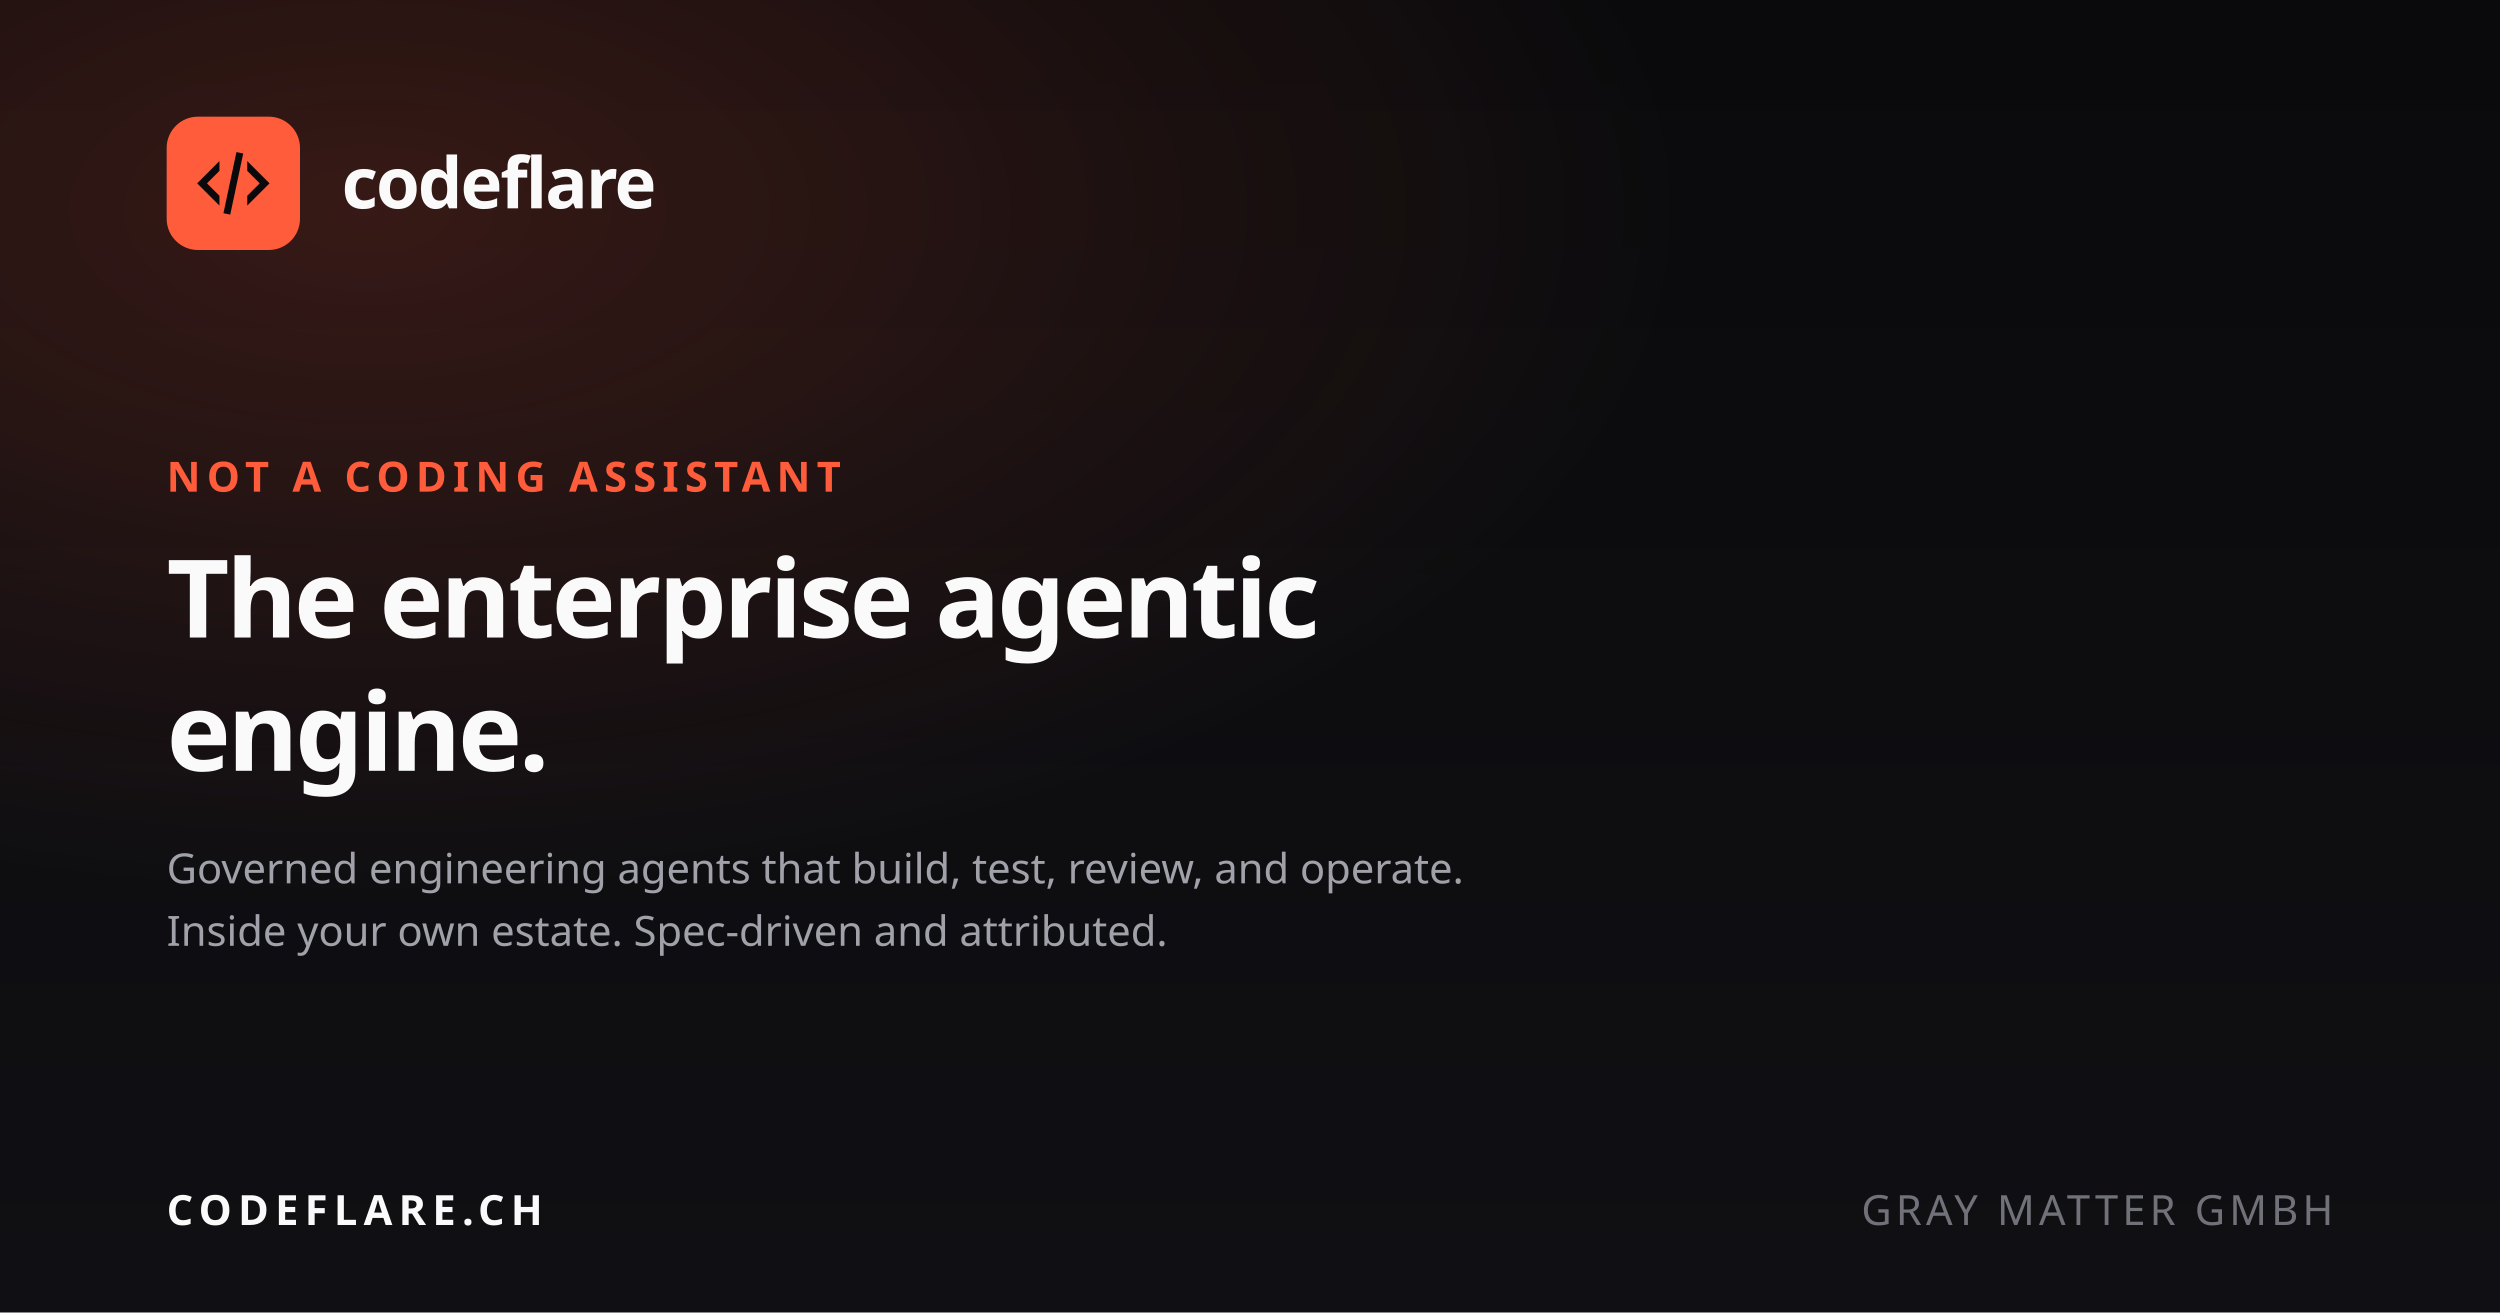
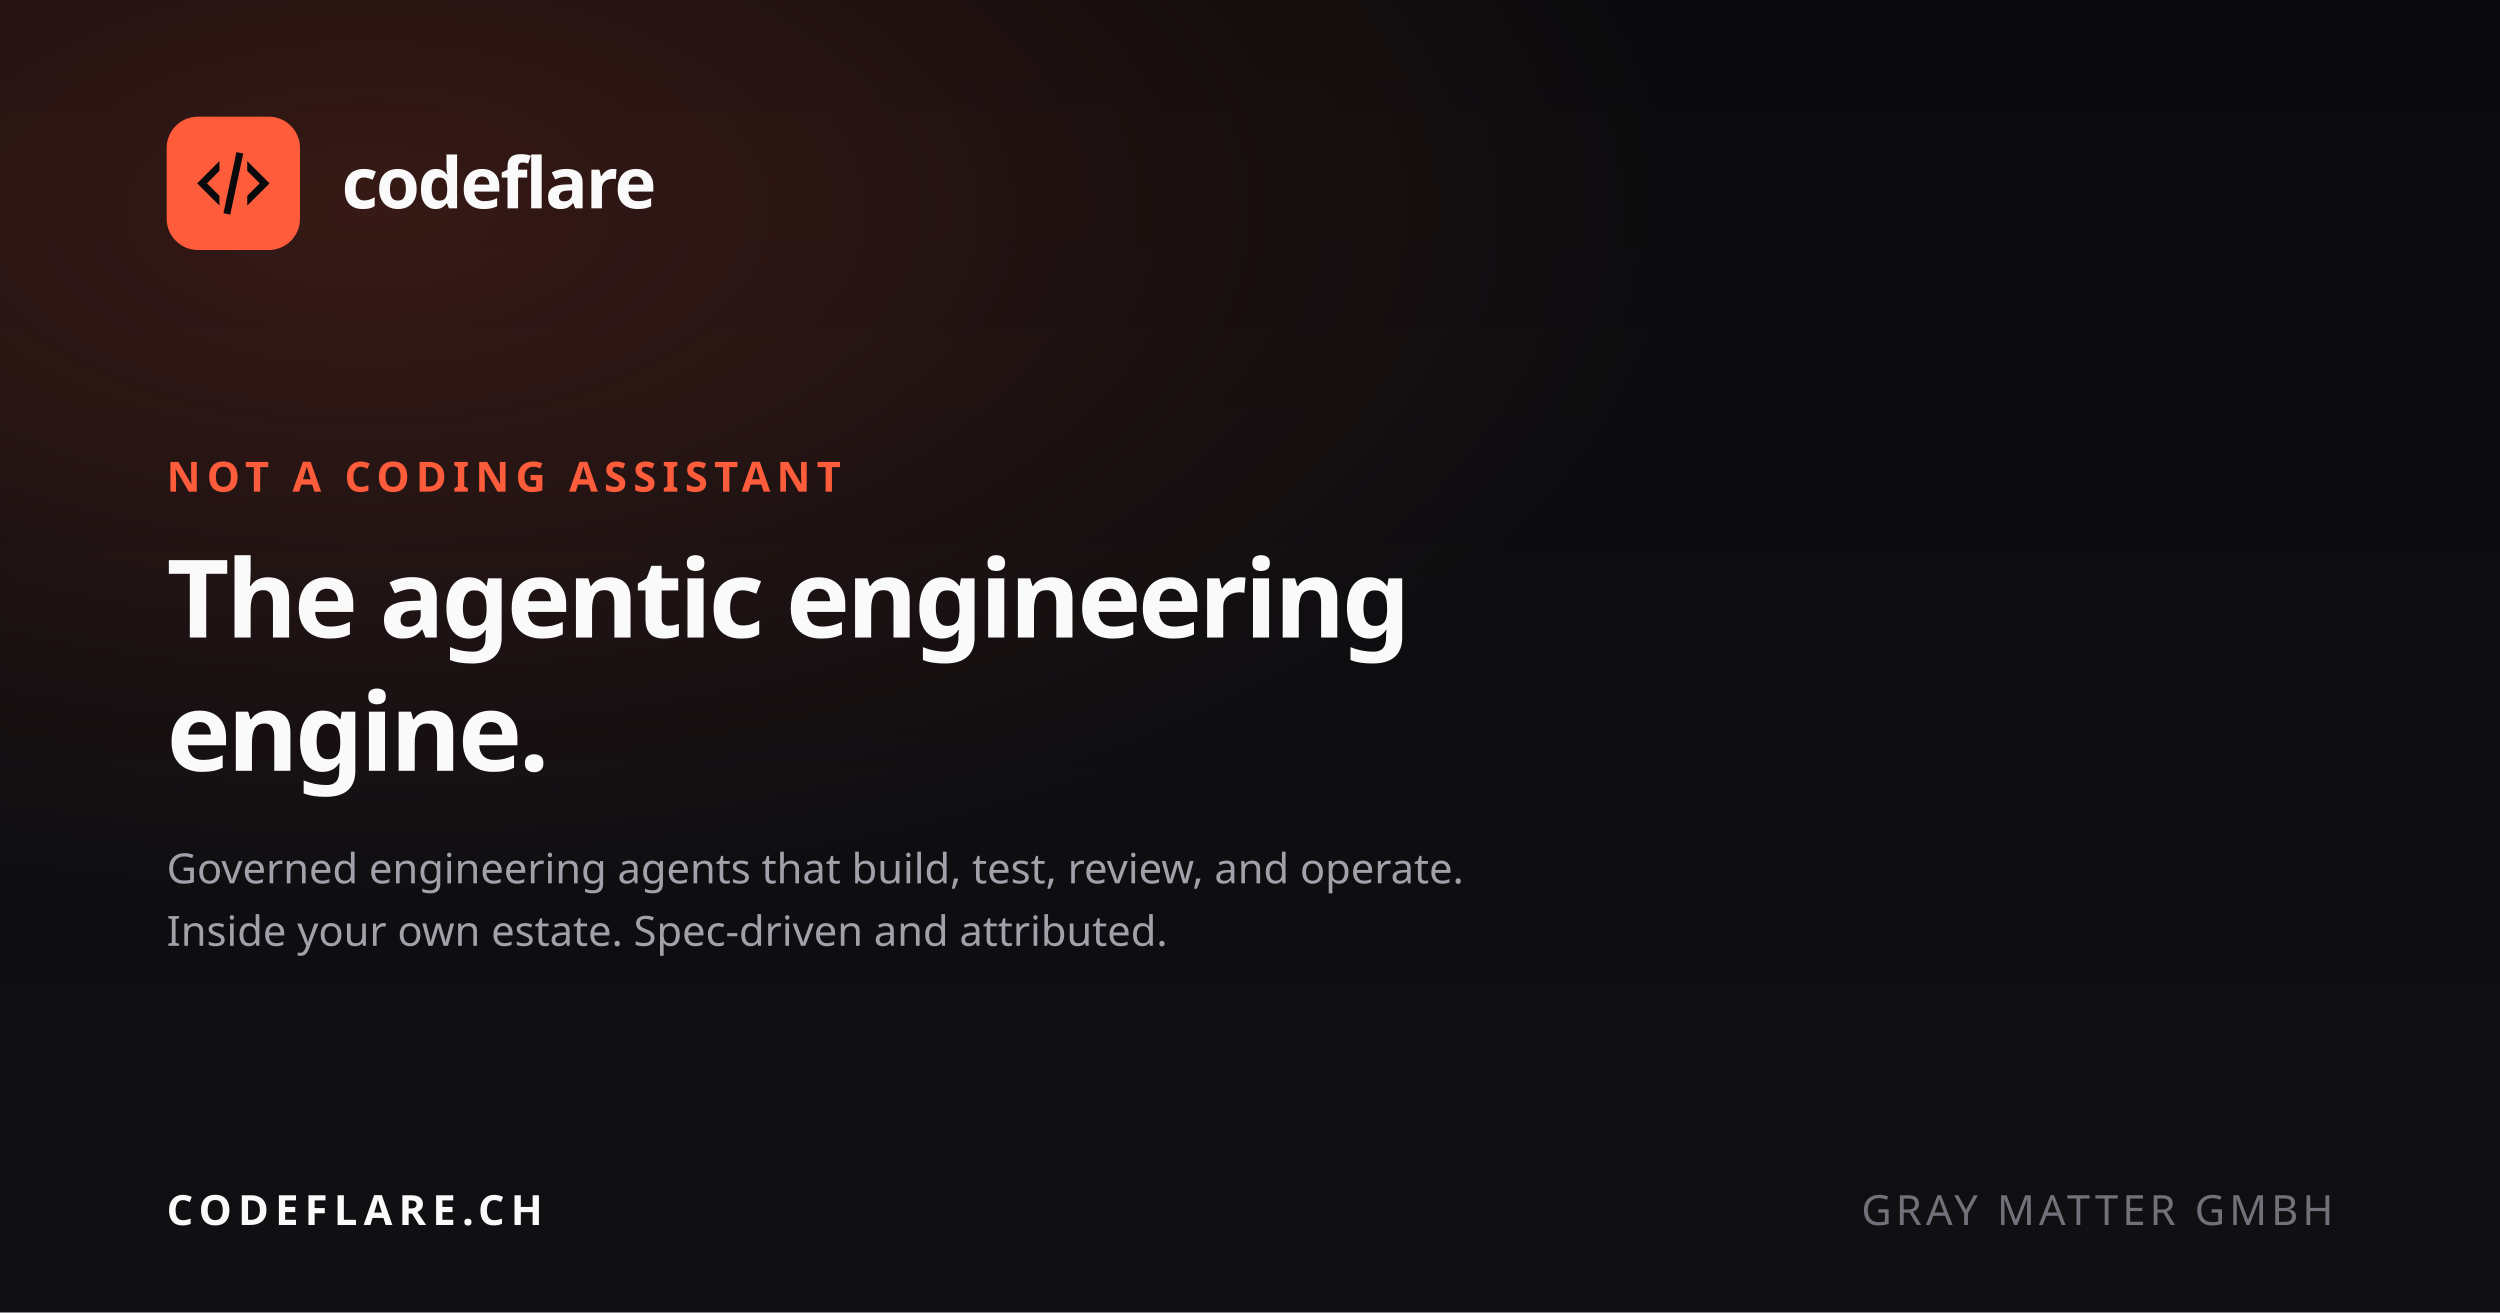
- <svg xmlns="http://www.w3.org/2000/svg" viewBox="0 0 1200 630" width="1200" height="630" role="img" aria-label="Codeflare: the enterprise agentic engine.">
+ <svg xmlns="http://www.w3.org/2000/svg" viewBox="0 0 1200 630" width="1200" height="630" role="img" aria-label="Codeflare: the agentic engineering engine.">
  <defs>
    <linearGradient id="bg" x1="0" y1="0" x2="0" y2="1">
      <stop offset="0" stop-color="#0a0a0c" />
      <stop offset="1" stop-color="#101014" />
    </linearGradient>
    <radialGradient id="glow" cx="0.15" cy="0.16" r="0.95">
      <stop offset="0" stop-color="#ff5c3c" stop-opacity="0.18" />
      <stop offset="0.55" stop-color="#ff5c3c" stop-opacity="0" />
    </radialGradient>
  </defs>
  <rect width="1200" height="630" fill="url(#bg)" />
  <rect width="1200" height="630" fill="url(#glow)" />
  <rect x="80" y="56" width="64" height="64" rx="15" fill="#ff5c3c" />
  <g transform="translate(92,68) scale(1.667)">
    <path d="M12.89,3L14.85,3.4L11.11,21L9.15,20.6L12.89,3M19.59,12L16,8.41V5.58L22.42,12L16,18.41V15.58L19.59,12M1.58,12L8,5.58V8.41L4.41,12L8,15.58V18.41L1.58,12Z" fill="#0a0a0c" />
  </g>
  <text x="164" y="100" font-family="JetBrains Mono" font-size="34" font-weight="700" fill="#fafafa" letter-spacing="-1">codeflare</text>
  <text x="80" y="236" font-family="JetBrains Mono" font-size="20" font-weight="600" fill="#ff5c3c" letter-spacing="3">NOT A CODING ASSISTANT</text>
-   <text x="80" y="306" font-family="JetBrains Mono" font-size="52" font-weight="700" fill="#fafafa" letter-spacing="-1.6">The enterprise agentic</text>
+   <text x="80" y="306" font-family="JetBrains Mono" font-size="52" font-weight="700" fill="#fafafa" letter-spacing="-1.6">The agentic engineering</text>
  <text x="80" y="370" font-family="JetBrains Mono" font-size="52" font-weight="700" fill="#fafafa" letter-spacing="-1.6">engine.</text>
  <text x="80" y="424" font-family="JetBrains Mono" font-size="20" font-weight="400" fill="#a1a1aa" letter-spacing="0">Governed engineering agents that build, test, review, and operate.</text>
  <text x="80" y="454" font-family="JetBrains Mono" font-size="20" font-weight="400" fill="#a1a1aa" letter-spacing="0">Inside your own estate. Spec-driven and attributed.</text>
  <text x="80" y="588" font-family="JetBrains Mono" font-size="20" font-weight="600" fill="#fafafa" letter-spacing="3">CODEFLARE.CH</text>
  <text x="1120" y="588" text-anchor="end" font-family="JetBrains Mono" font-size="20" font-weight="400" fill="#71717a" letter-spacing="2">GRAY MATTER GMBH</text>
</svg>
